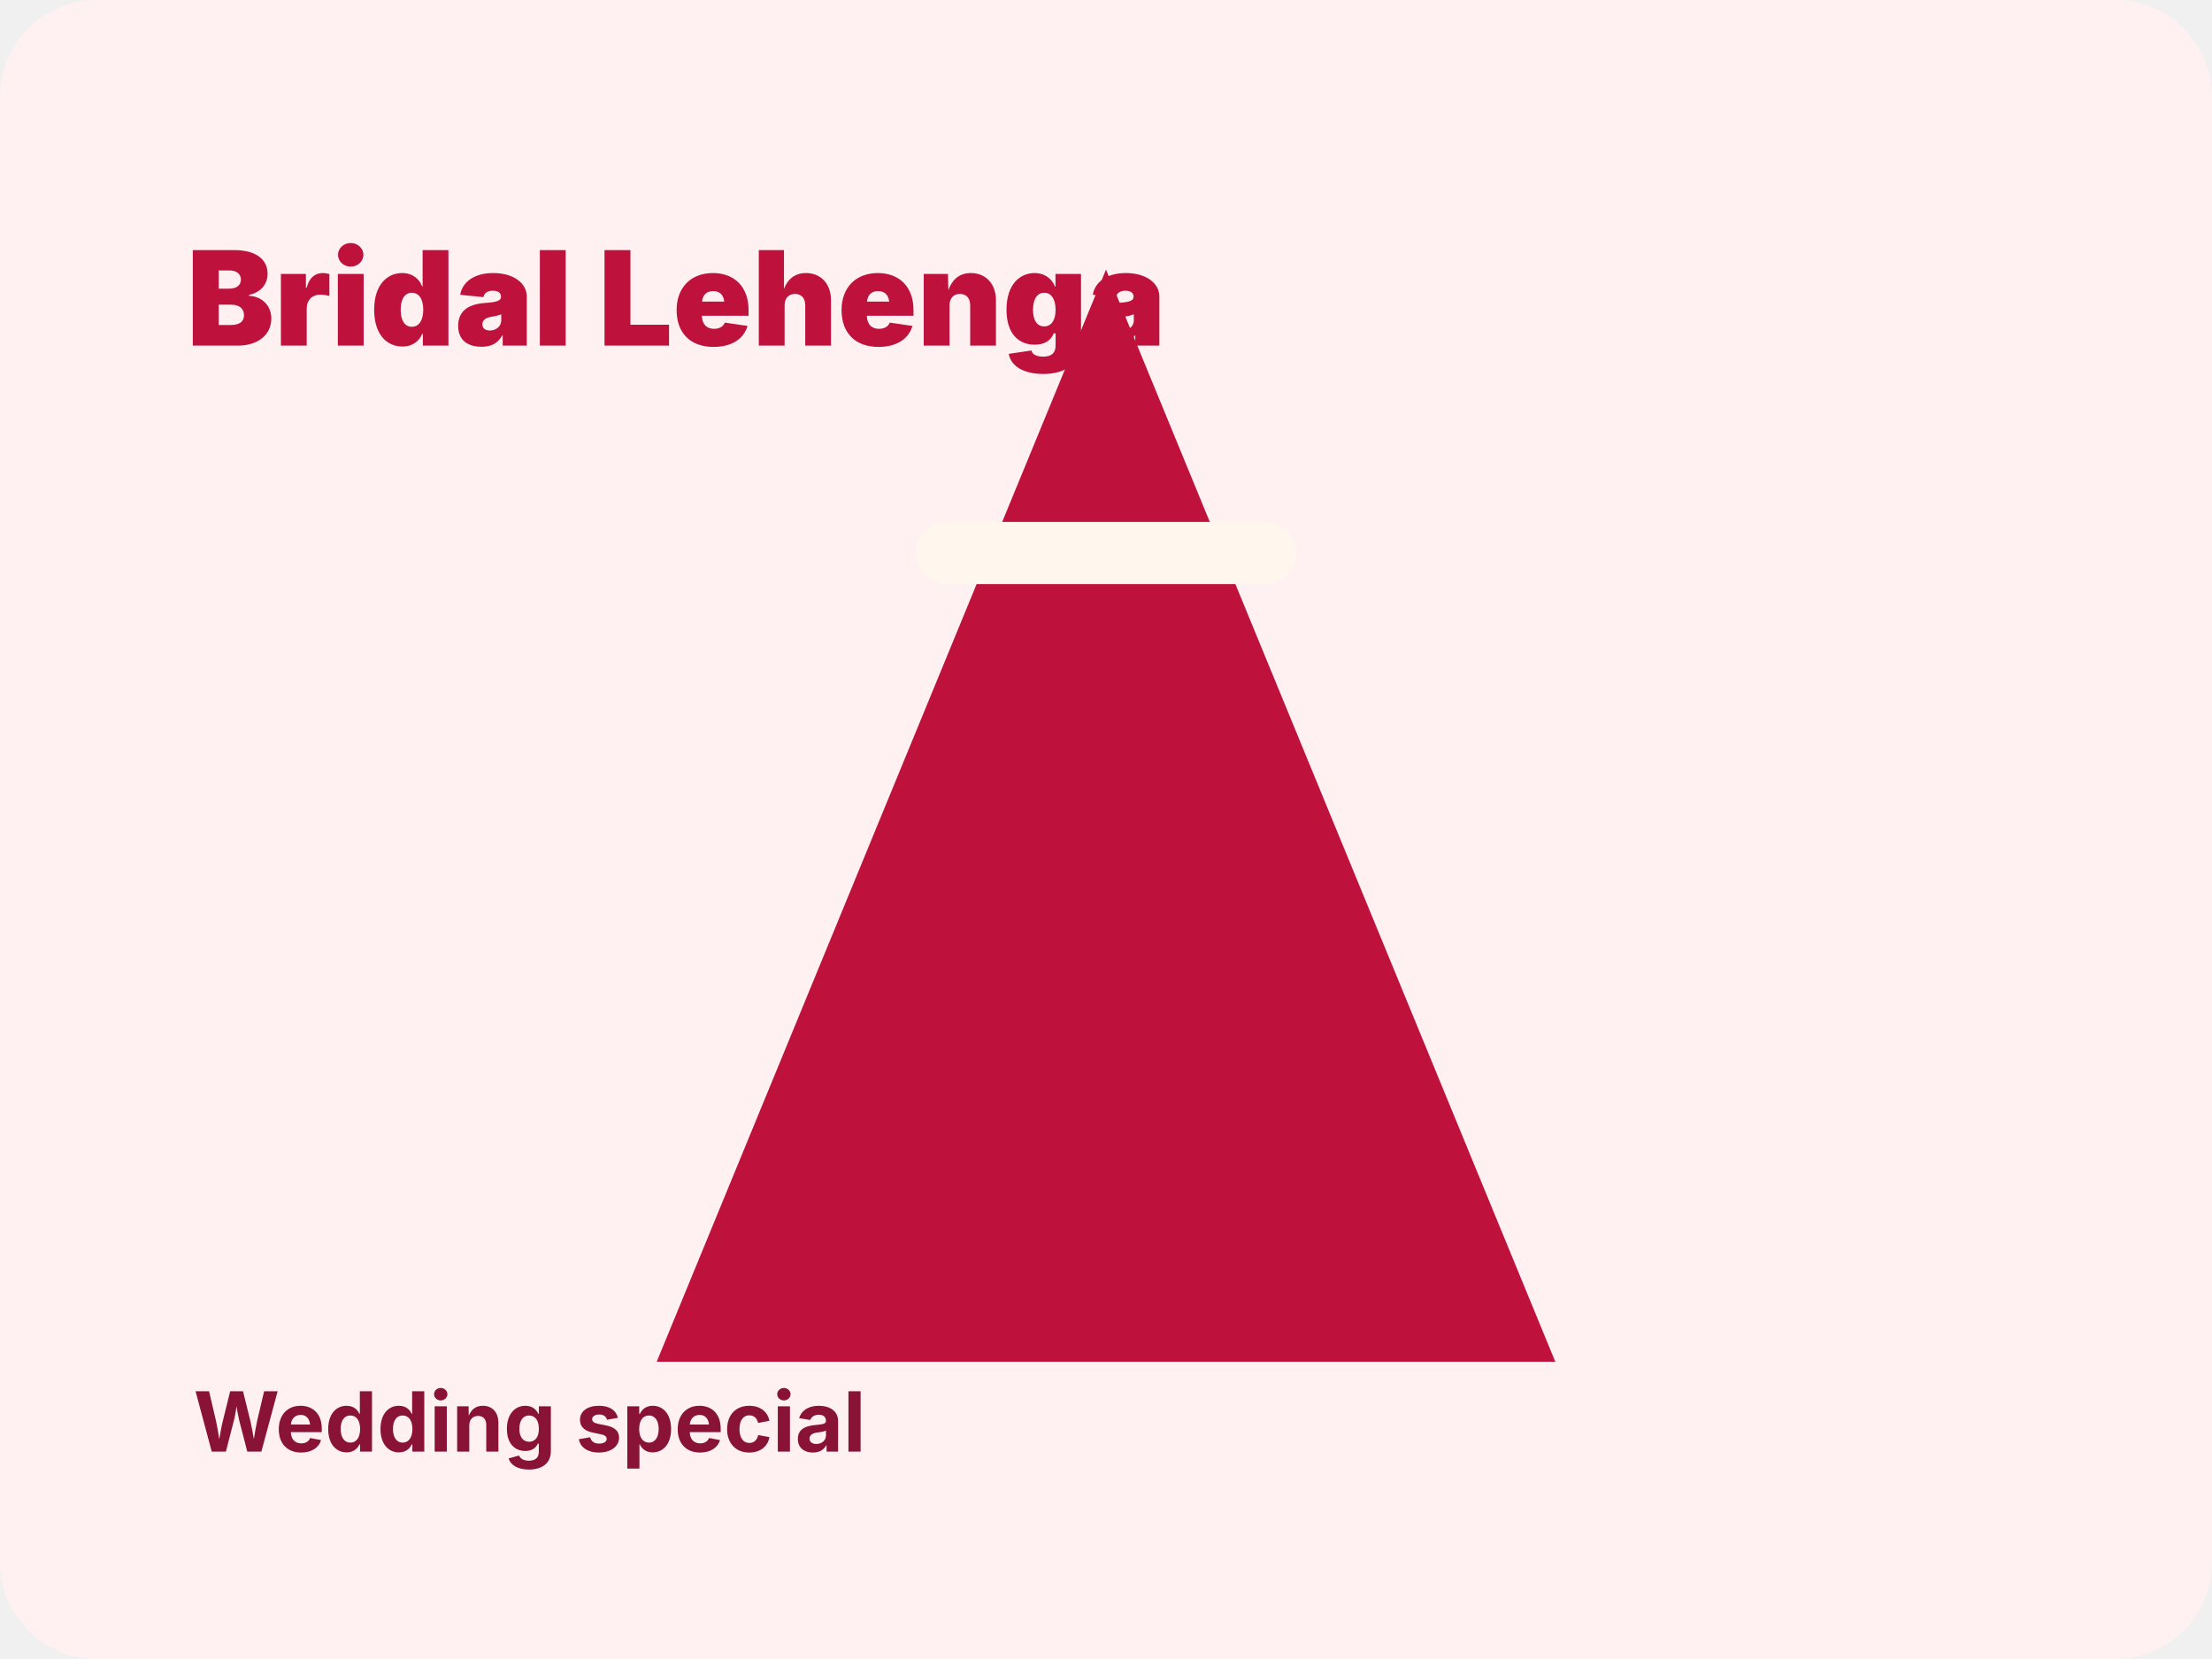
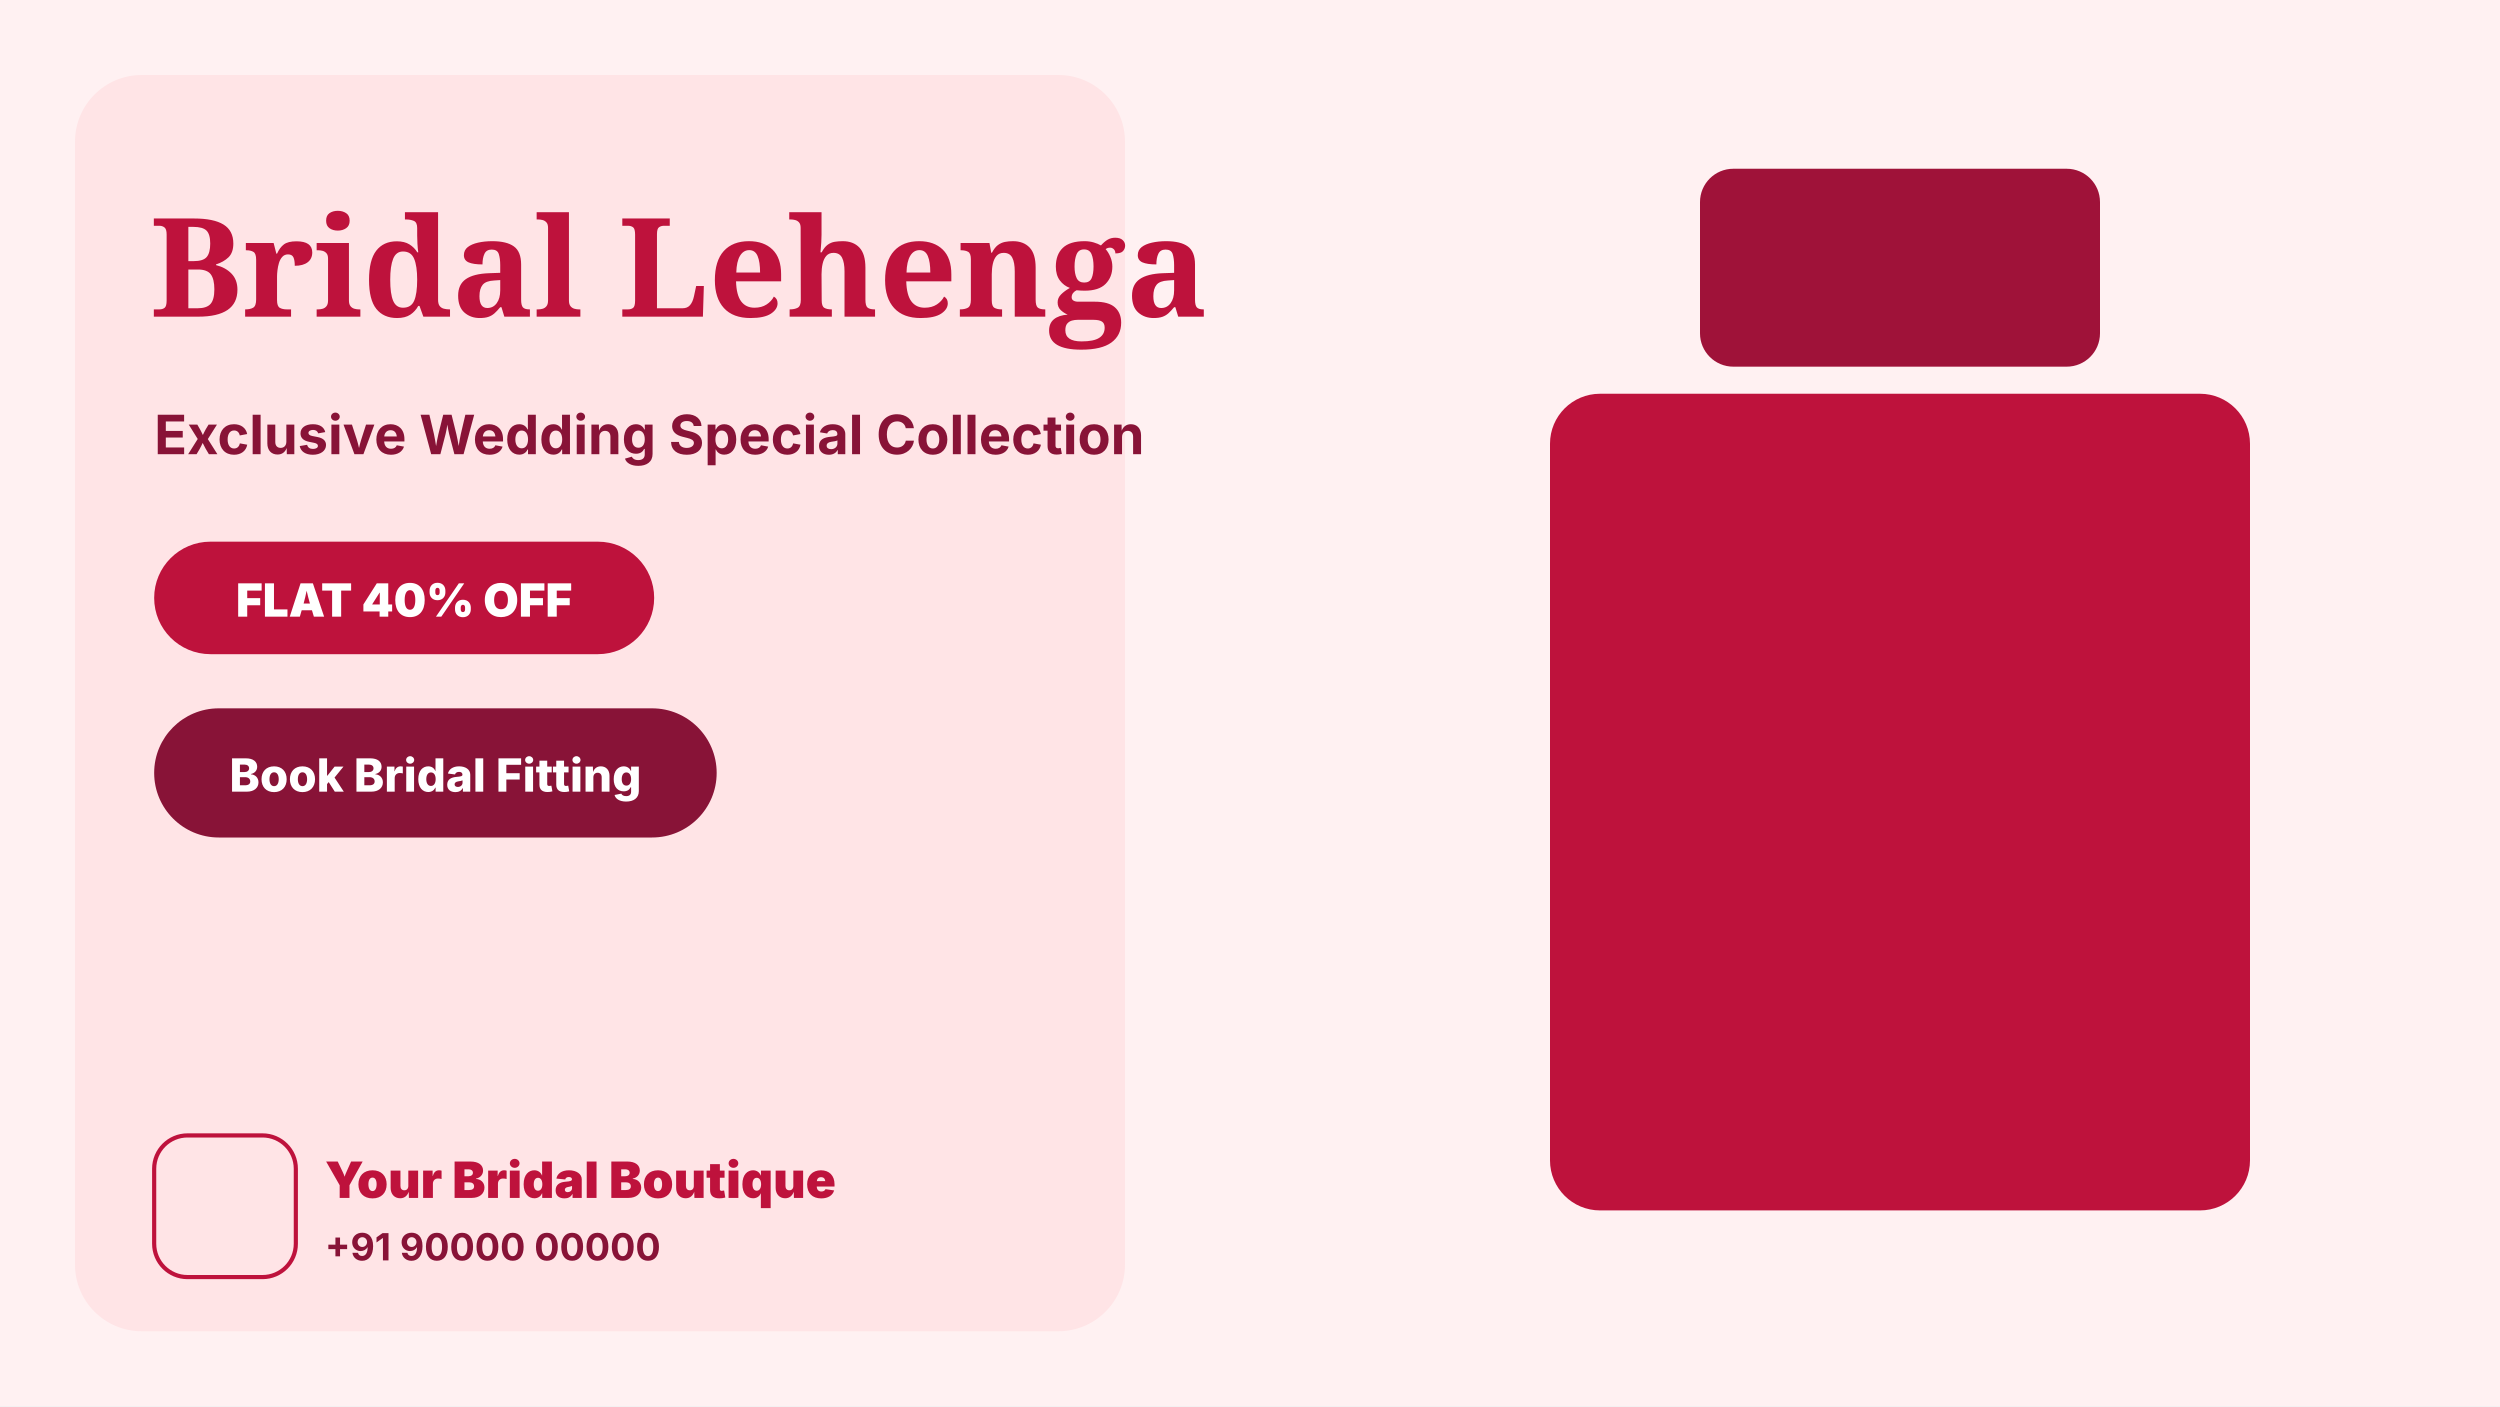
- <svg xmlns="http://www.w3.org/2000/svg" width="640" height="480" viewBox="0 0 640 480">
-   <rect width="640" height="480" rx="28" fill="#fff1f2" />
-   <path d="M320 78l130 316H190z" fill="#be123c" />
-   <path d="M274 160h92" stroke="#fff7ed" stroke-width="18" stroke-linecap="round" />
-   <text x="54" y="100" fill="#be123c" font-family="Inter,Arial" font-size="38" font-weight="900">Bridal Lehenga</text>
-   <text x="56" y="420" fill="#881337" font-family="Inter,Arial" font-size="24" font-weight="700">Wedding special</text>
+ <svg xmlns="http://www.w3.org/2000/svg" width="1200" height="675" viewBox="0 0 1200 675" role="img" aria-label="Bridal Lehenga Offer marketing template preview">
+   <rect width="1200" height="675" fill="#fff1f2" />
+   <rect x="36" y="36" width="504" height="603" rx="32" fill="#ffe4e6" />
+   <rect x="744" y="189" width="336" height="392" rx="24" fill="#be123c" />
+   <rect x="816" y="81" width="192" height="95" rx="16" fill="#9f1239" />
+   <text x="72" y="152" fill="#be123c" font-family="Georgia, serif" font-size="66" font-weight="700">Bridal Lehenga</text>
+   <text x="74" y="218" fill="#881337" font-family="Inter, sans-serif" font-size="26" font-weight="700">Exclusive Wedding Special Collection</text>
+   <rect x="74" y="260" width="240" height="54" rx="27" fill="#be123c" />
+   <text x="194" y="296" text-anchor="middle" fill="#ffffff" font-family="Inter, sans-serif" font-size="22" font-weight="900">FLAT 40% OFF</text>
+   <rect x="74" y="340" width="270" height="62" rx="31" fill="#881337" />
+   <text x="209" y="380" text-anchor="middle" fill="#ffffff" font-family="Inter, sans-serif" font-size="22" font-weight="800">Book Bridal Fitting</text>
+   <rect x="74" y="545" width="68" height="68" rx="16" fill="#ffe4e6" stroke="#be123c" stroke-width="2" />
+   <text x="156" y="575" fill="#be123c" font-family="Inter, sans-serif" font-size="24" font-weight="900">Your Bridal Boutique</text>
+   <text x="156" y="605" fill="#881337" font-family="Inter, sans-serif" font-size="18" font-weight="700">+91 90000 00000</text>
</svg>
